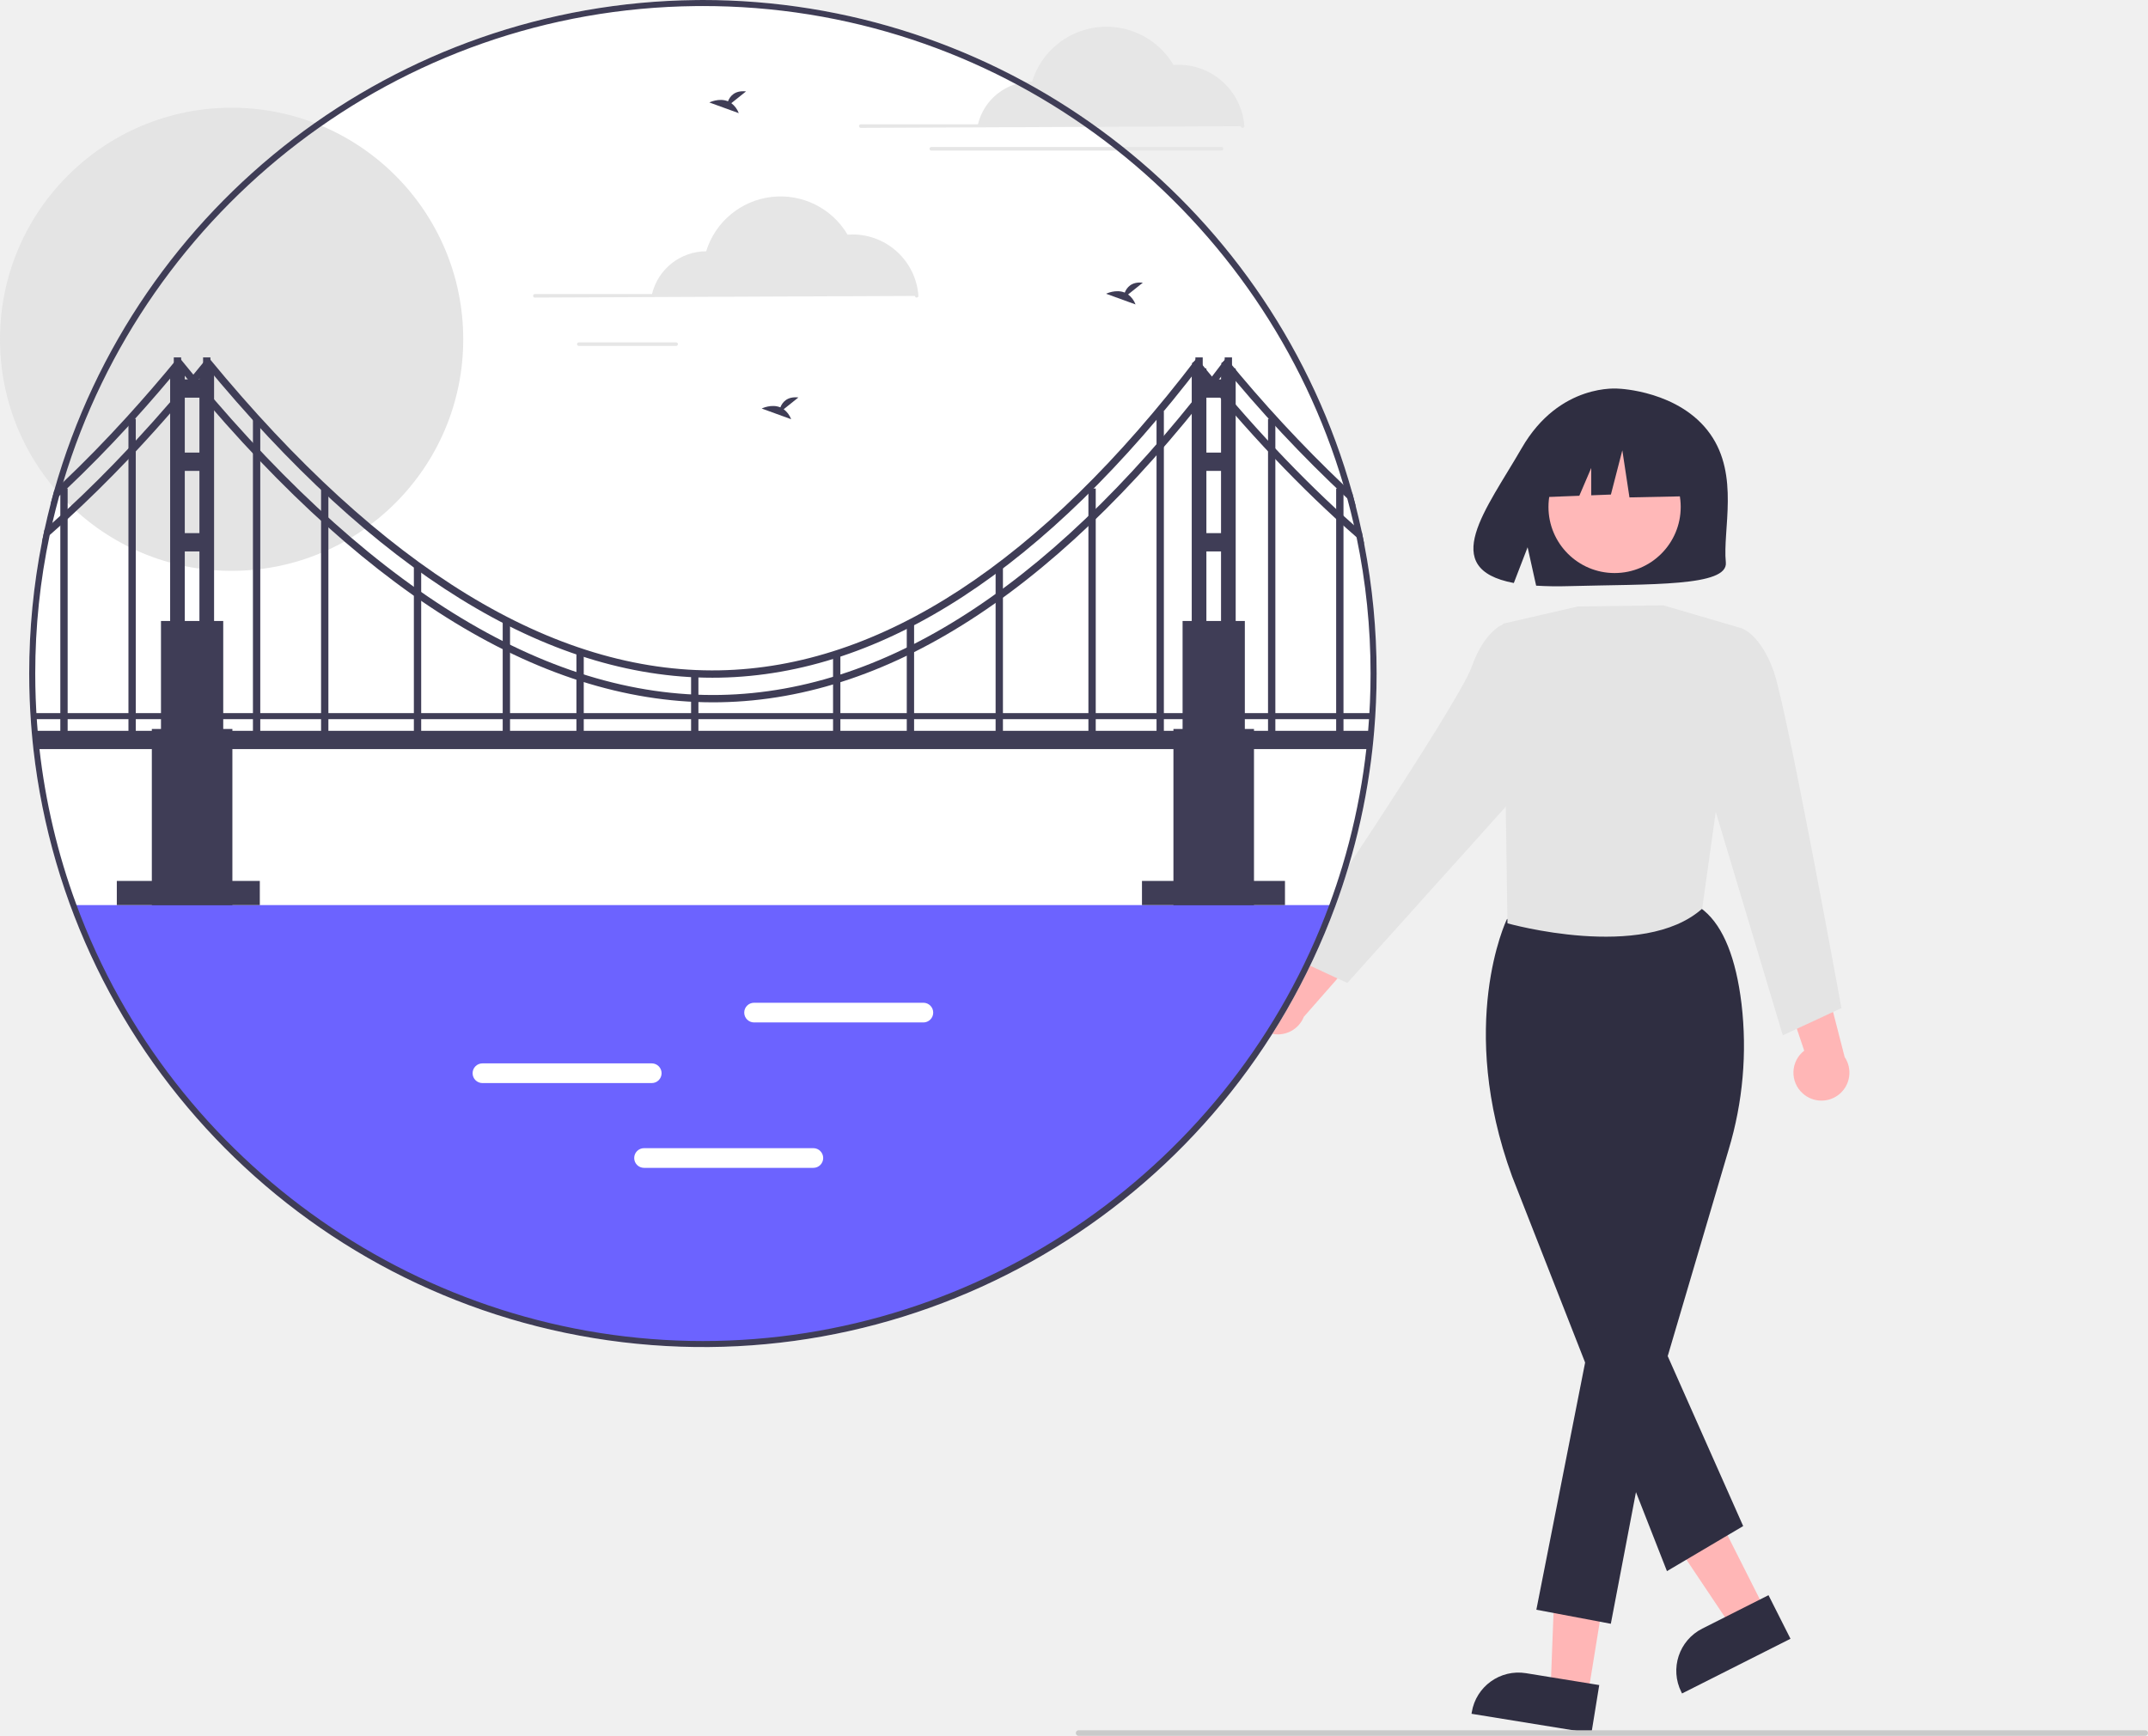
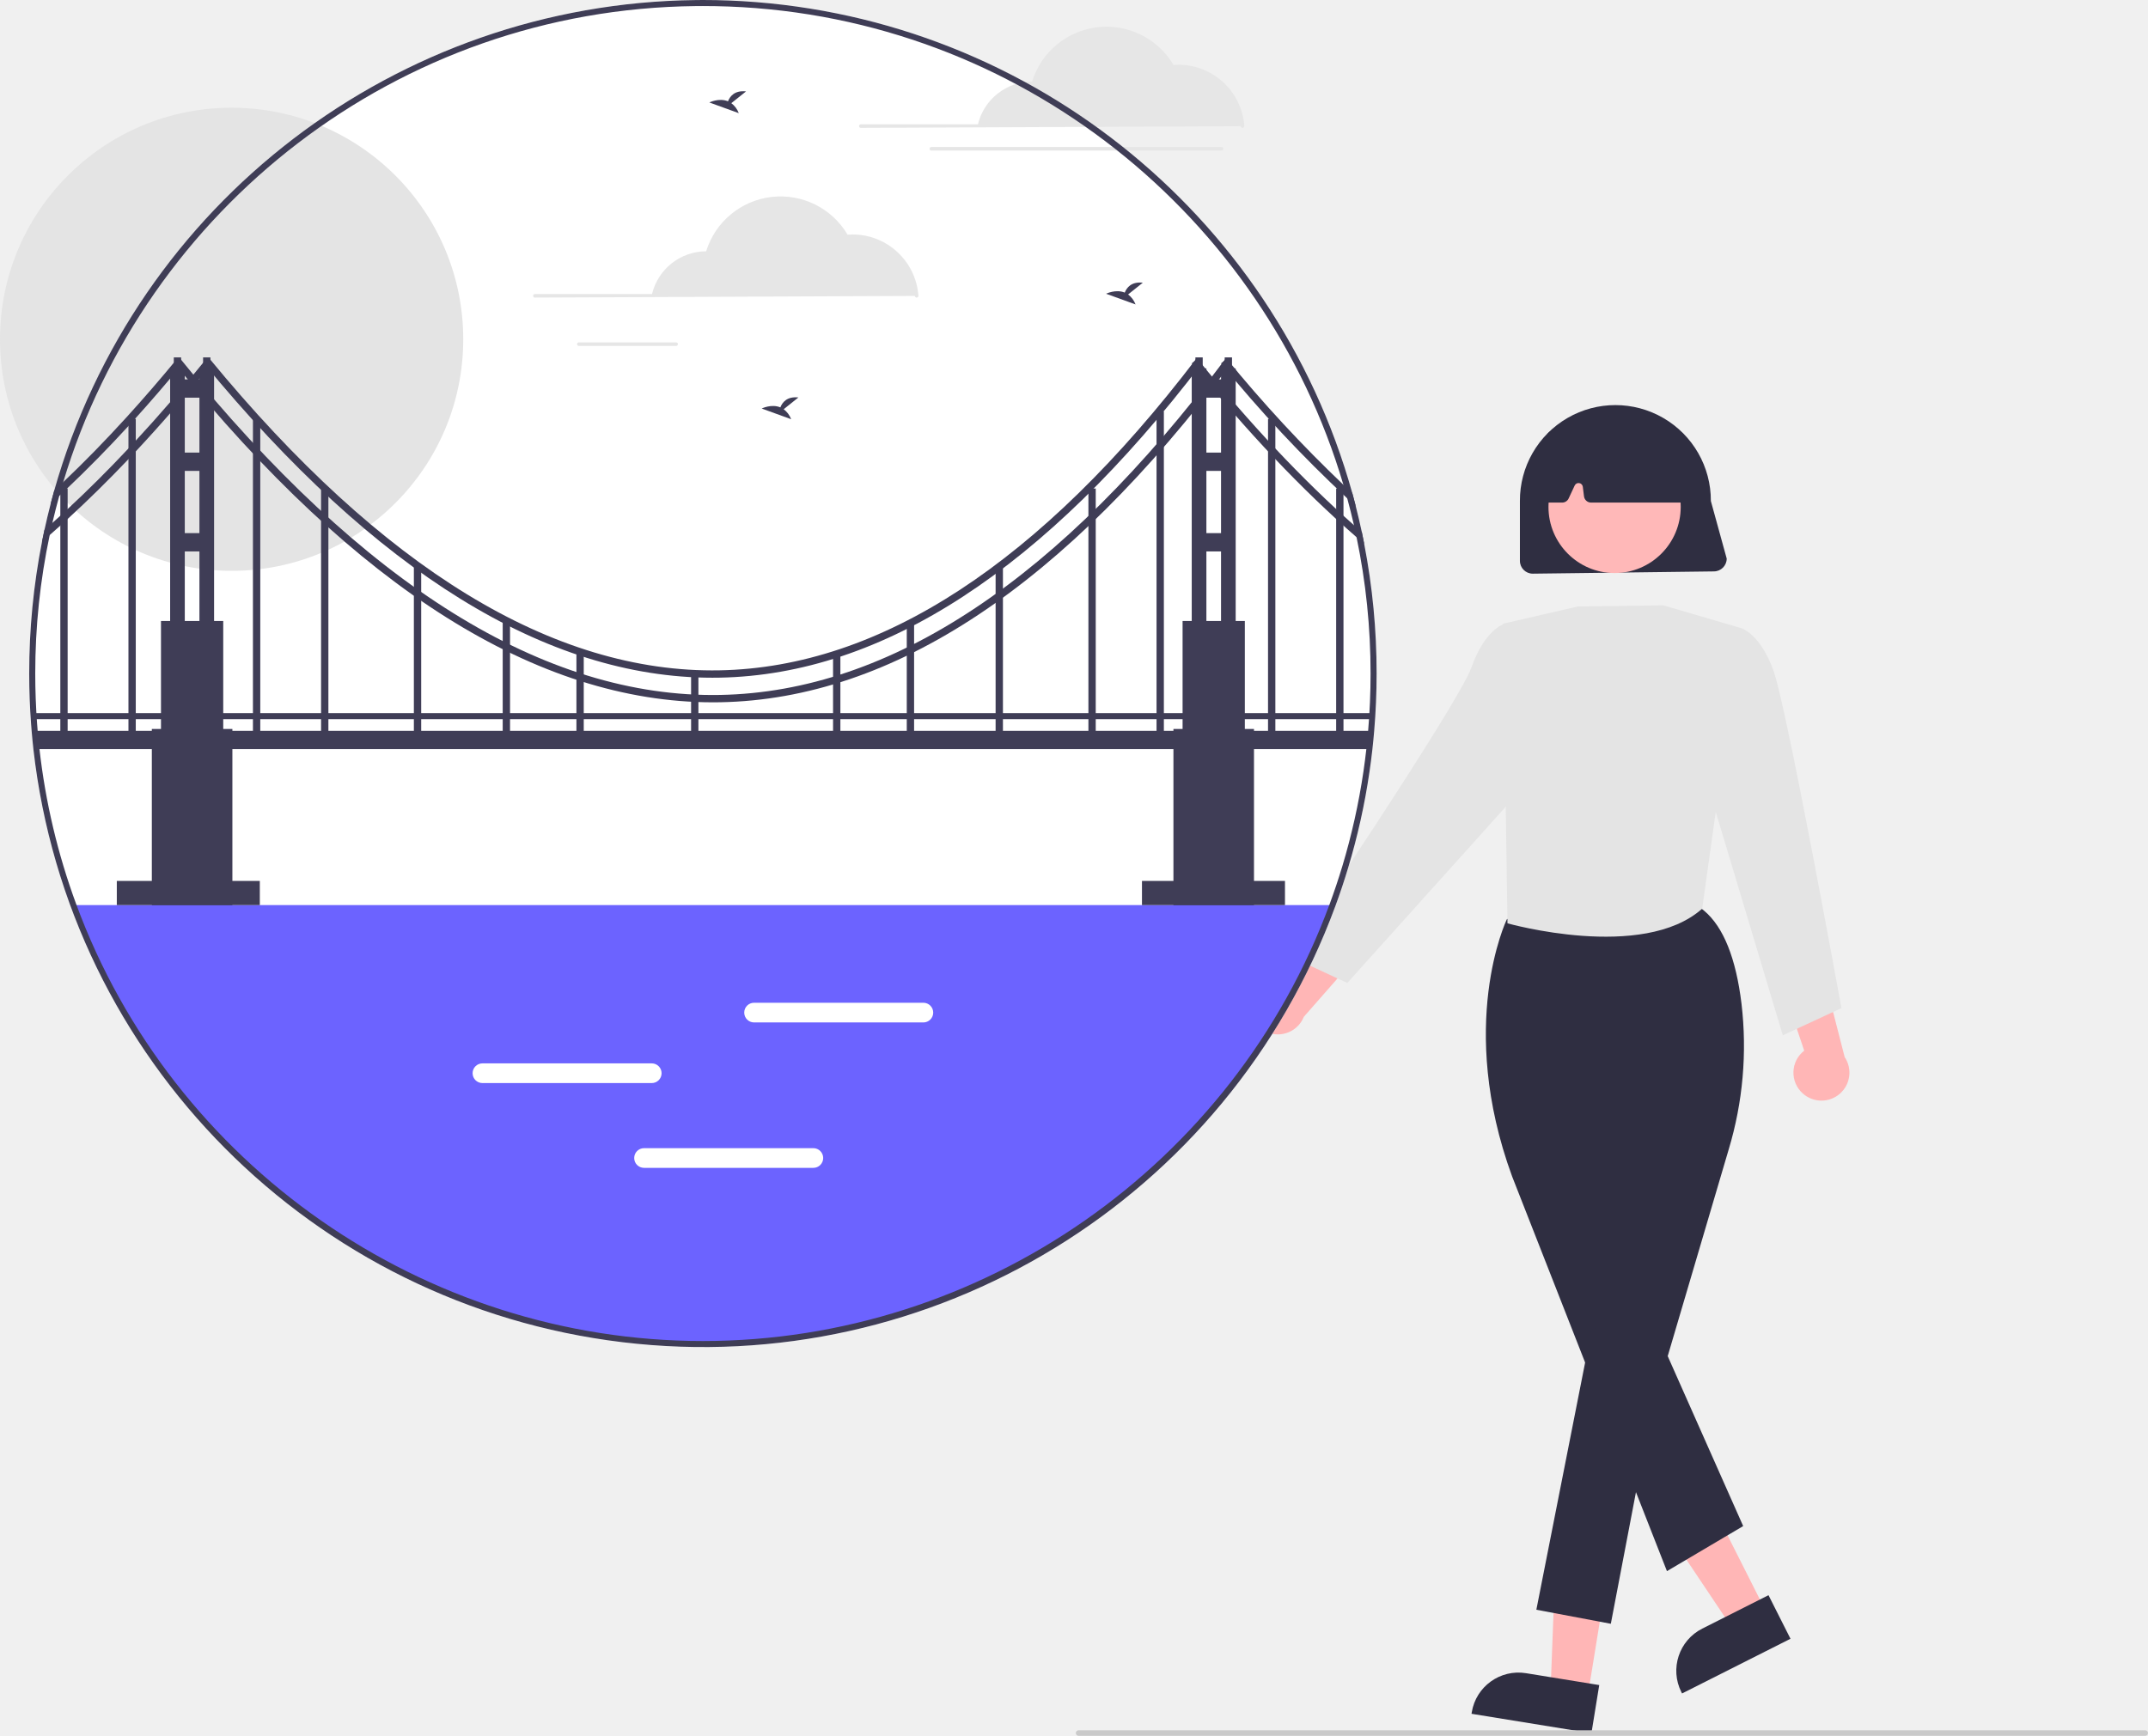
- <svg xmlns="http://www.w3.org/2000/svg" id="acf4dcff-4cf7-4109-8040-c8388ca22063" data-name="Layer 1" width="949.016" height="767.116" viewBox="0 0 949.016 767.116">
+ <svg xmlns="http://www.w3.org/2000/svg" id="a4d9ce11-c706-4741-be3d-81ae8fde7cf6" data-name="Layer 1" width="949.016" height="767.116" viewBox="0 0 949.016 767.116">
+   <path d="M882.708,318.961l-80.034,1a5.673,5.673,0,0,1-5.666-5.666V287.851a42.184,42.184,0,1,1,84.367,0l7,25.443A5.673,5.673,0,0,1,882.708,318.961Z" transform="translate(-125.492 -66.44201)" fill="#2f2e41" />
  <path d="M921.891,549.587a12.287,12.287,0,0,1,.725-18.827l-13.927-41.385,21.938,5.797,9.862,38.411a12.354,12.354,0,0,1-18.598,16.004Z" transform="translate(-125.492 -66.44201)" fill="#ffb6b6" />
  <polygon points="701.503 749.358 685.075 746.693 687.539 682.062 711.784 685.996 701.503 749.358" fill="#ffb6b6" />
  <path d="M828.601,832.404l-52.968-8.594.109-.67a20.887,20.887,0,0,1,23.961-17.272l.001 0,32.351,5.249Z" transform="translate(-125.492 -66.44201)" fill="#2f2e41" />
  <polygon points="780.006 711.723 765.148 719.219 729.162 665.477 751.091 654.413 780.006 711.723" fill="#ffb6b6" />
  <path d="M916.555,790.655l-47.908,24.172-.306-.606a20.888,20.888,0,0,1,9.238-28.056l.001-.001,29.261-14.763Z" transform="translate(-125.492 -66.44201)" fill="#2f2e41" />
-   <path d="M881.05,258.183c-13.554-19.086-40.368-19.976-40.368-19.976s-26.129-2.785-42.891,26.284c-15.623,27.094-37.185,53.254-3.471,59.597l6.09-15.797,3.771,16.973q7.2.432,14.425.205c36.105-.972,70.49.284,69.383-10.513C886.516,300.601,894.091,276.547,881.05,258.183Z" transform="translate(-125.492 -66.44201)" fill="#2f2e41" />
  <circle cx="713.349" cy="224.032" r="29.213" fill="#ffb8b8" />
-   <polygon points="749.565 194.585 723.074 180.708 686.491 186.385 678.922 219.815 697.763 219.09 703.026 206.808 703.026 218.887 711.721 218.553 716.766 199 719.921 219.815 750.827 219.184 749.565 194.585" fill="#2f2e41" />
  <path d="M861.973,760.767l-68.417-174.456c-24.486-66.885-2.608-112.983-2.384-113.44l.109-.223.233-.085c2.593-.951,63.759-23.073,86.893-3.641,8.521,7.157,14.076,20.998,16.511,41.136a158.856,158.856,0,0,1-5.657,64.33l-26.951,91.359,33.342,75.112Z" transform="translate(-125.492 -66.44201)" fill="#2f2e41" />
  <polygon points="703.489 586.116 678.782 711.381 711.687 717.585 732.387 609.157 703.489 586.116" fill="#2f2e41" />
  <path d="M860.387,333.95l-37.769.503-33.062,7.605,1.959,132.424s59.776,16.912,86.031-6.475l17.317-123.943Z" transform="translate(-125.492 -66.44201)" fill="#e4e4e4" />
  <path d="M885.41,351.911l9.454-7.847s8.406,2.485,14.277,19.042,29.922,148.842,29.922,148.842l-25.902,12.026-35.076-116.911Z" transform="translate(-125.492 -66.44201)" fill="#e4e4e4" />
  <path d="M677.851,509.448a12.287,12.287,0,0,1,15.958-10.017l26.326-34.837,7.581,21.387-26.162,29.803a12.354,12.354,0,0,1-23.704-6.336Z" transform="translate(-125.492 -66.44201)" fill="#ffb6b6" />
  <path d="M799.379,350.061l-9.454-7.847s-8.406,2.485-14.277,19.042S694.846,488.821,694.846,488.821l25.902,12.026,85.955-95.634Z" transform="translate(-125.492 -66.44201)" fill="#e4e4e4" />
  <path d="M728.208,306.753q-.494-2.589-1.041-5.161c-.819-3.844-1.718-7.679-2.687-11.479-.481-1.922-.997-3.844-1.522-5.757v-.009a298.061,298.061,0,0,0-275.406-217.682h-.027q-5.726-.227-11.479-.222c-1.05,0-2.1.009-3.141.027a298.015,298.015,0,0,0-283.45,216.756q-.828,2.91-1.575,5.837c-.997,3.835-1.904,7.688-2.75,11.568v.009c-.374,1.735-.73,3.461-1.077,5.197a300.751,300.751,0,0,0-5.659,58.258c0,7.466.276,14.94.828,22.273.08,1.05.16,2.1.249,3.141.214,2.625.481,5.357.792,8.133a297.724,297.724,0,0,0,575.202,69.247q3.083-8.369,5.642-16.907A292.937,292.937,0,0,0,730.54,407.59q.734-4.965,1.29-9.948c.312-2.776.578-5.508.792-8.124.712-8.338,1.077-16.889,1.077-25.423A300.6,300.6,0,0,0,728.208,306.753Z" transform="translate(-125.492 -66.44201)" fill="#fff" />
  <path d="M505.801,122.952a.782.782,0,1,1,0-1.564h51.756a24.735,24.735,0,0,1,23.93-18.904,34.398,34.398,0,0,1,62.478-7.338c.769-.06,1.524-.09,2.249-.09a29.202,29.202,0,0,1,29.044,27.059.782.782,0,0,1-.725.835c-.019.001-.037.002-.056.002a.782.782,0,0,1-.779-.727Z" transform="translate(-125.492 -66.44201)" fill="#e6e6e6" />
  <path d="M665.174,132.977H536.947a.782.782,0,0,1,0-1.564H665.174a.782.782,0,0,1,0,1.564Z" transform="translate(-125.492 -66.44201)" fill="#e6e6e6" />
  <rect x="67.081" y="322.15" width="35.591" height="82.506" fill="#3f3d56" />
  <rect x="518.438" y="322.15" width="35.591" height="82.506" fill="#3f3d56" />
  <path d="M714.211,466.426c-41.654,113.223-150.481,193.985-278.165,193.985s-236.511-80.762-278.165-193.985Z" transform="translate(-125.492 -66.44201)" fill="#6c63ff" />
  <circle cx="102.332" cy="149.938" r="102.332" fill="#e4e4e4" />
  <path d="M728.208,306.753q-.494-2.589-1.041-5.161c-.819-3.844-1.718-7.679-2.687-11.479-.481-1.922-.997-3.844-1.522-5.757v-.009a298.061,298.061,0,0,0-275.406-217.682h-.027q-5.726-.227-11.479-.222c-1.05,0-2.1.009-3.141.027a298.015,298.015,0,0,0-283.45,216.756q-.828,2.91-1.575,5.837c-.997,3.835-1.904,7.688-2.75,11.568v.009c-.374,1.735-.73,3.461-1.077,5.197a300.751,300.751,0,0,0-5.659,58.258c0,7.466.276,14.94.828,22.273.08,1.05.16,2.1.249,3.141.214,2.625.481,5.357.792,8.133a297.724,297.724,0,0,0,575.202,69.247q3.083-8.369,5.642-16.907A292.937,292.937,0,0,0,730.54,407.59q.734-4.965,1.29-9.948c.312-2.776.578-5.508.792-8.124.712-8.338,1.077-16.889,1.077-25.423A300.6,300.6,0,0,0,728.208,306.753Zm1.753,82.542c-.205,2.589-.471,5.303-.783,8.044q-.56,4.952-1.272,9.877a293.975,293.975,0,0,1-9.352,42.018q-2.55,8.449-5.597,16.729C670.467,581.473,559.183,659.077,436.047,659.077S201.627,581.473,159.137,465.963a293.117,293.117,0,0,1-16.222-68.625c-.312-2.741-.578-5.455-.792-8.053-.089-1.032-.169-2.064-.249-3.106-.534-7.27-.81-14.691-.81-22.086a294.594,294.594,0,0,1,6.389-61.203c.374-1.789.774-3.568,1.174-5.348v-.009q1.415-6.033,3.052-11.977c.151-.552.302-1.103.463-1.646q.213-.788.454-1.575c.267-.961.552-1.913.836-2.856,36.172-120.6,147.598-208.979,279.491-210.35,1.041-.009,2.082-.018,3.123-.018q5.713,0,11.39.214c128.689,4.912,236.529,92.668,271.58,211.337q.881,2.99,1.708,6.015c1.068,3.915,2.056,7.875,2.963,11.853q.601,2.643,1.148,5.312a294.279,294.279,0,0,1,6.193,60.251C731.029,372.548,730.673,381.028,729.961,389.294Z" transform="translate(-125.492 -66.44201)" fill="#3f3d56" />
  <rect x="71.125" y="274.426" width="27.502" height="51.769" fill="#3f3d56" />
  <rect x="75.17" y="162.8" width="6.471" height="116.479" fill="#3f3d56" />
  <rect x="88.112" y="162.8" width="6.471" height="116.479" fill="#3f3d56" />
  <rect x="78.405" y="167.653" width="14.56" height="8.089" fill="#3f3d56" />
  <rect x="78.405" y="200.009" width="14.56" height="8.089" fill="#3f3d56" />
  <rect x="78.405" y="235.6" width="14.56" height="8.089" fill="#3f3d56" />
  <rect x="76.788" y="157.947" width="3.236" height="8.089" fill="#3f3d56" />
  <rect x="89.73" y="157.947" width="3.236" height="8.089" fill="#3f3d56" />
  <rect x="522.482" y="274.426" width="27.502" height="51.769" fill="#3f3d56" />
  <rect x="526.527" y="162.8" width="6.471" height="116.479" fill="#3f3d56" />
  <rect x="539.469" y="162.8" width="6.471" height="116.479" fill="#3f3d56" />
  <rect x="529.762" y="167.653" width="14.56" height="8.089" fill="#3f3d56" />
  <rect x="529.762" y="200.009" width="14.56" height="8.089" fill="#3f3d56" />
  <rect x="529.762" y="235.6" width="14.56" height="8.089" fill="#3f3d56" />
  <rect x="528.144" y="157.947" width="3.236" height="8.089" fill="#3f3d56" />
  <rect x="541.086" y="157.947" width="3.236" height="8.089" fill="#3f3d56" />
  <path d="M731.296,389.401q-.334,4.071-.792,8.089H141.589q-.454-4.018-.792-8.089Z" transform="translate(-125.492 -66.44201)" fill="#3f3d56" />
  <path d="M440.481,376.816c-77.566,0-157.567-50.378-237.842-149.793L205.156,224.99c80.743,99.996,161.012,150.018,238.534,148.561,75.35-1.377,150.449-51.344,223.211-148.515l2.59,1.94c-73.392,98.011-149.342,148.413-225.742,149.81Q442.116,376.816,440.481,376.816Z" transform="translate(-125.492 -66.44201)" fill="#3f3d56" />
  <path d="M440.235,365.943c-73.267,0-148.827-46.716-224.645-138.908l2.499-2.055c76.247,92.714,152.004,139.017,225.245,137.7,71.102-1.305,141.969-47.618,210.634-137.653l2.573,1.962C587.246,317.848,515.533,364.59,443.393,365.914,442.342,365.933,441.287,365.943,440.235,365.943Z" transform="translate(-125.492 -66.44201)" fill="#3f3d56" />
  <path d="M728.208,306.753c-1.121-.961-2.252-1.931-3.373-2.91q-36.319-31.621-72.825-76.82l2.518-2.029q34.663,42.939,69.158,73.537,1.735,1.548,3.479,3.061Q727.714,304.168,728.208,306.753Z" transform="translate(-125.492 -66.44201)" fill="#3f3d56" />
  <path d="M724.48,290.113q-1.882-1.682-3.755-3.435a596.918,596.918,0,0,1-55.766-59.646l2.501-2.056a603.158,603.158,0,0,0,51.557,55.686c1.317,1.255,2.625,2.483,3.942,3.684v.009C723.483,286.268,724,288.191,724.48,290.113Z" transform="translate(-125.492 -66.44201)" fill="#3f3d56" />
  <rect x="111.752" y="185.089" width="3.236" height="140.296" fill="#3f3d56" />
  <rect x="141.852" y="215.889" width="3.236" height="109.496" fill="#3f3d56" />
  <rect x="182.853" y="250.131" width="3.236" height="76.063" fill="#3f3d56" />
  <rect x="222.103" y="274.426" width="3.236" height="50.96" fill="#3f3d56" />
  <rect x="254.672" y="288.163" width="3.236" height="38.841" fill="#3f3d56" />
  <rect x="560.232" y="185.089" width="3.236" height="140.296" fill="#3f3d56" />
  <rect x="590.333" y="215.889" width="3.236" height="109.496" fill="#3f3d56" />
  <path d="M219.192,227.023q-16.871,20.889-33.716,38.904-1.629,1.722-3.23,3.426-13.455,14.135-26.865,26.428-1.628,1.495-3.239,2.945c-1.566,1.406-3.124,2.794-4.689,4.164-.365.32-.721.641-1.086.952-.765.667-1.539,1.335-2.314,1.993.347-1.735.703-3.461,1.077-5.197v-.009c.801-.685,1.593-1.388,2.385-2.1.374-.329.739-.658,1.112-.988v-.009q1.762-1.562,3.515-3.168,1.628-1.468,3.239-2.981,13.415-12.427,26.865-26.758c1.077-1.148,2.153-2.296,3.23-3.461q15.59-16.831,31.198-36.172Z" transform="translate(-125.492 -66.44201)" fill="#3f3d56" />
  <path d="M206.245,227.032q-10.558,12.84-21.098,24.497c-.97,1.068-1.931,2.127-2.901,3.177q-13.575,14.802-27.131,27.63-1.495,1.415-2.972,2.794c-.151.151-.312.294-.463.427-.401.383-.801.747-1.201,1.121-.863.81-1.726,1.602-2.598,2.385q.748-2.923,1.575-5.837,1.375-1.255,2.732-2.563c.418-.392.828-.783,1.246-1.183q13.988-13.281,28.004-28.688,11.145-12.253,22.308-25.814Z" transform="translate(-125.492 -66.44201)" fill="#3f3d56" />
  <rect x="56.752" y="185.089" width="3.236" height="140.296" fill="#3f3d56" />
  <rect x="26.651" y="215.889" width="3.236" height="109.496" fill="#3f3d56" />
  <rect x="510.976" y="181.854" width="3.236" height="143.532" fill="#3f3d56" />
  <rect x="480.875" y="215.889" width="3.236" height="109.496" fill="#3f3d56" />
  <rect x="439.875" y="250.131" width="3.236" height="76.063" fill="#3f3d56" />
  <rect x="400.624" y="274.426" width="3.236" height="50.96" fill="#3f3d56" />
  <rect x="368.055" y="288.163" width="3.236" height="38.841" fill="#3f3d56" />
  <rect x="305.331" y="297.711" width="3.236" height="29.293" fill="#3f3d56" />
  <path d="M413.441,545.08H338.645a4.352,4.352,0,1,1,0-8.704h74.795a4.352,4.352,0,1,1,0,8.704Z" transform="translate(-125.492 -66.44201)" fill="#fff" />
  <path d="M533.448,518.287H458.653a4.352,4.352,0,1,1,0-8.704H533.448a4.352,4.352,0,1,1,0,8.704Z" transform="translate(-125.492 -66.44201)" fill="#fff" />
  <path d="M484.838,582.55H410.043a4.352,4.352,0,1,1,0-8.704h74.795a4.352,4.352,0,0,1,0,8.704Z" transform="translate(-125.492 -66.44201)" fill="#fff" />
  <path d="M361.801,197.952a.782.782,0,1,1,0-1.564h51.756a24.735,24.735,0,0,1,23.93-18.904,34.398,34.398,0,0,1,62.478-7.338c.769-.06,1.524-.09,2.249-.09a29.202,29.202,0,0,1,29.044,27.059.782.782,0,0,1-.725.835c-.019.001-.037.002-.056.002a.782.782,0,0,1-.779-.727Z" transform="translate(-125.492 -66.44201)" fill="#e6e6e6" />
  <path d="M424.222,219.314h-43.003a.782.782,0,0,1,0-1.564h43.003a.782.782,0,1,1,0,1.564Z" transform="translate(-125.492 -66.44201)" fill="#e6e6e6" />
  <path d="M448.601,112.037l6.502-5.201c-5.051-.557-7.127,2.198-7.976,4.378-3.946-1.639-8.242.509-8.242.509l13.01,4.723A9.845,9.845,0,0,0,448.601,112.037Z" transform="translate(-125.492 -66.44201)" fill="#3f3d56" />
  <path d="M471.737,247.293l6.502-5.201c-5.051-.557-7.127,2.198-7.976,4.378-3.946-1.639-8.242.509-8.242.509l13.01,4.723A9.845,9.845,0,0,0,471.737,247.293Z" transform="translate(-125.492 -66.44201)" fill="#3f3d56" />
  <path d="M623.899,196.572l6.502-5.201c-5.051-.557-7.127,2.198-7.976,4.378-3.946-1.639-8.242.509-8.242.509l13.01,4.723A9.845,9.845,0,0,0,623.899,196.572Z" transform="translate(-125.492 -66.44201)" fill="#3f3d56" />
  <rect x="51.611" y="389.306" width="63.179" height="10.678" fill="#3f3d56" />
  <rect x="504.54" y="389.306" width="63.179" height="10.678" fill="#3f3d56" />
  <rect x="14.73" y="315.146" width="591.546" height="2.67" fill="#3f3d56" />
  <path d="M1073.271,833.558H602.042a1.237,1.237,0,0,1,0-2.474H1073.271a1.237,1.237,0,1,1,0,2.474Z" transform="translate(-125.492 -66.44201)" fill="#cacaca" />
+   <path d="M869.283,288.547H828.451a3.153,3.153,0,0,1-3.124-2.758l-.529-4.229a1.889,1.889,0,0,0-3.586-.564l-2.677,5.735a3.16,3.16,0,0,1-2.853,1.816h-6.202a3.147,3.147,0,0,1-3.134-3.448l2.446-25.545a3.172,3.172,0,0,1,1.799-2.564c18.7-8.73,37.663-8.719,56.362.033a3.153,3.153,0,0,1,1.781,2.416l3.664,25.511a3.147,3.147,0,0,1-3.116,3.596Z" transform="translate(-125.492 -66.44201)" fill="#2f2e41" />
</svg>
